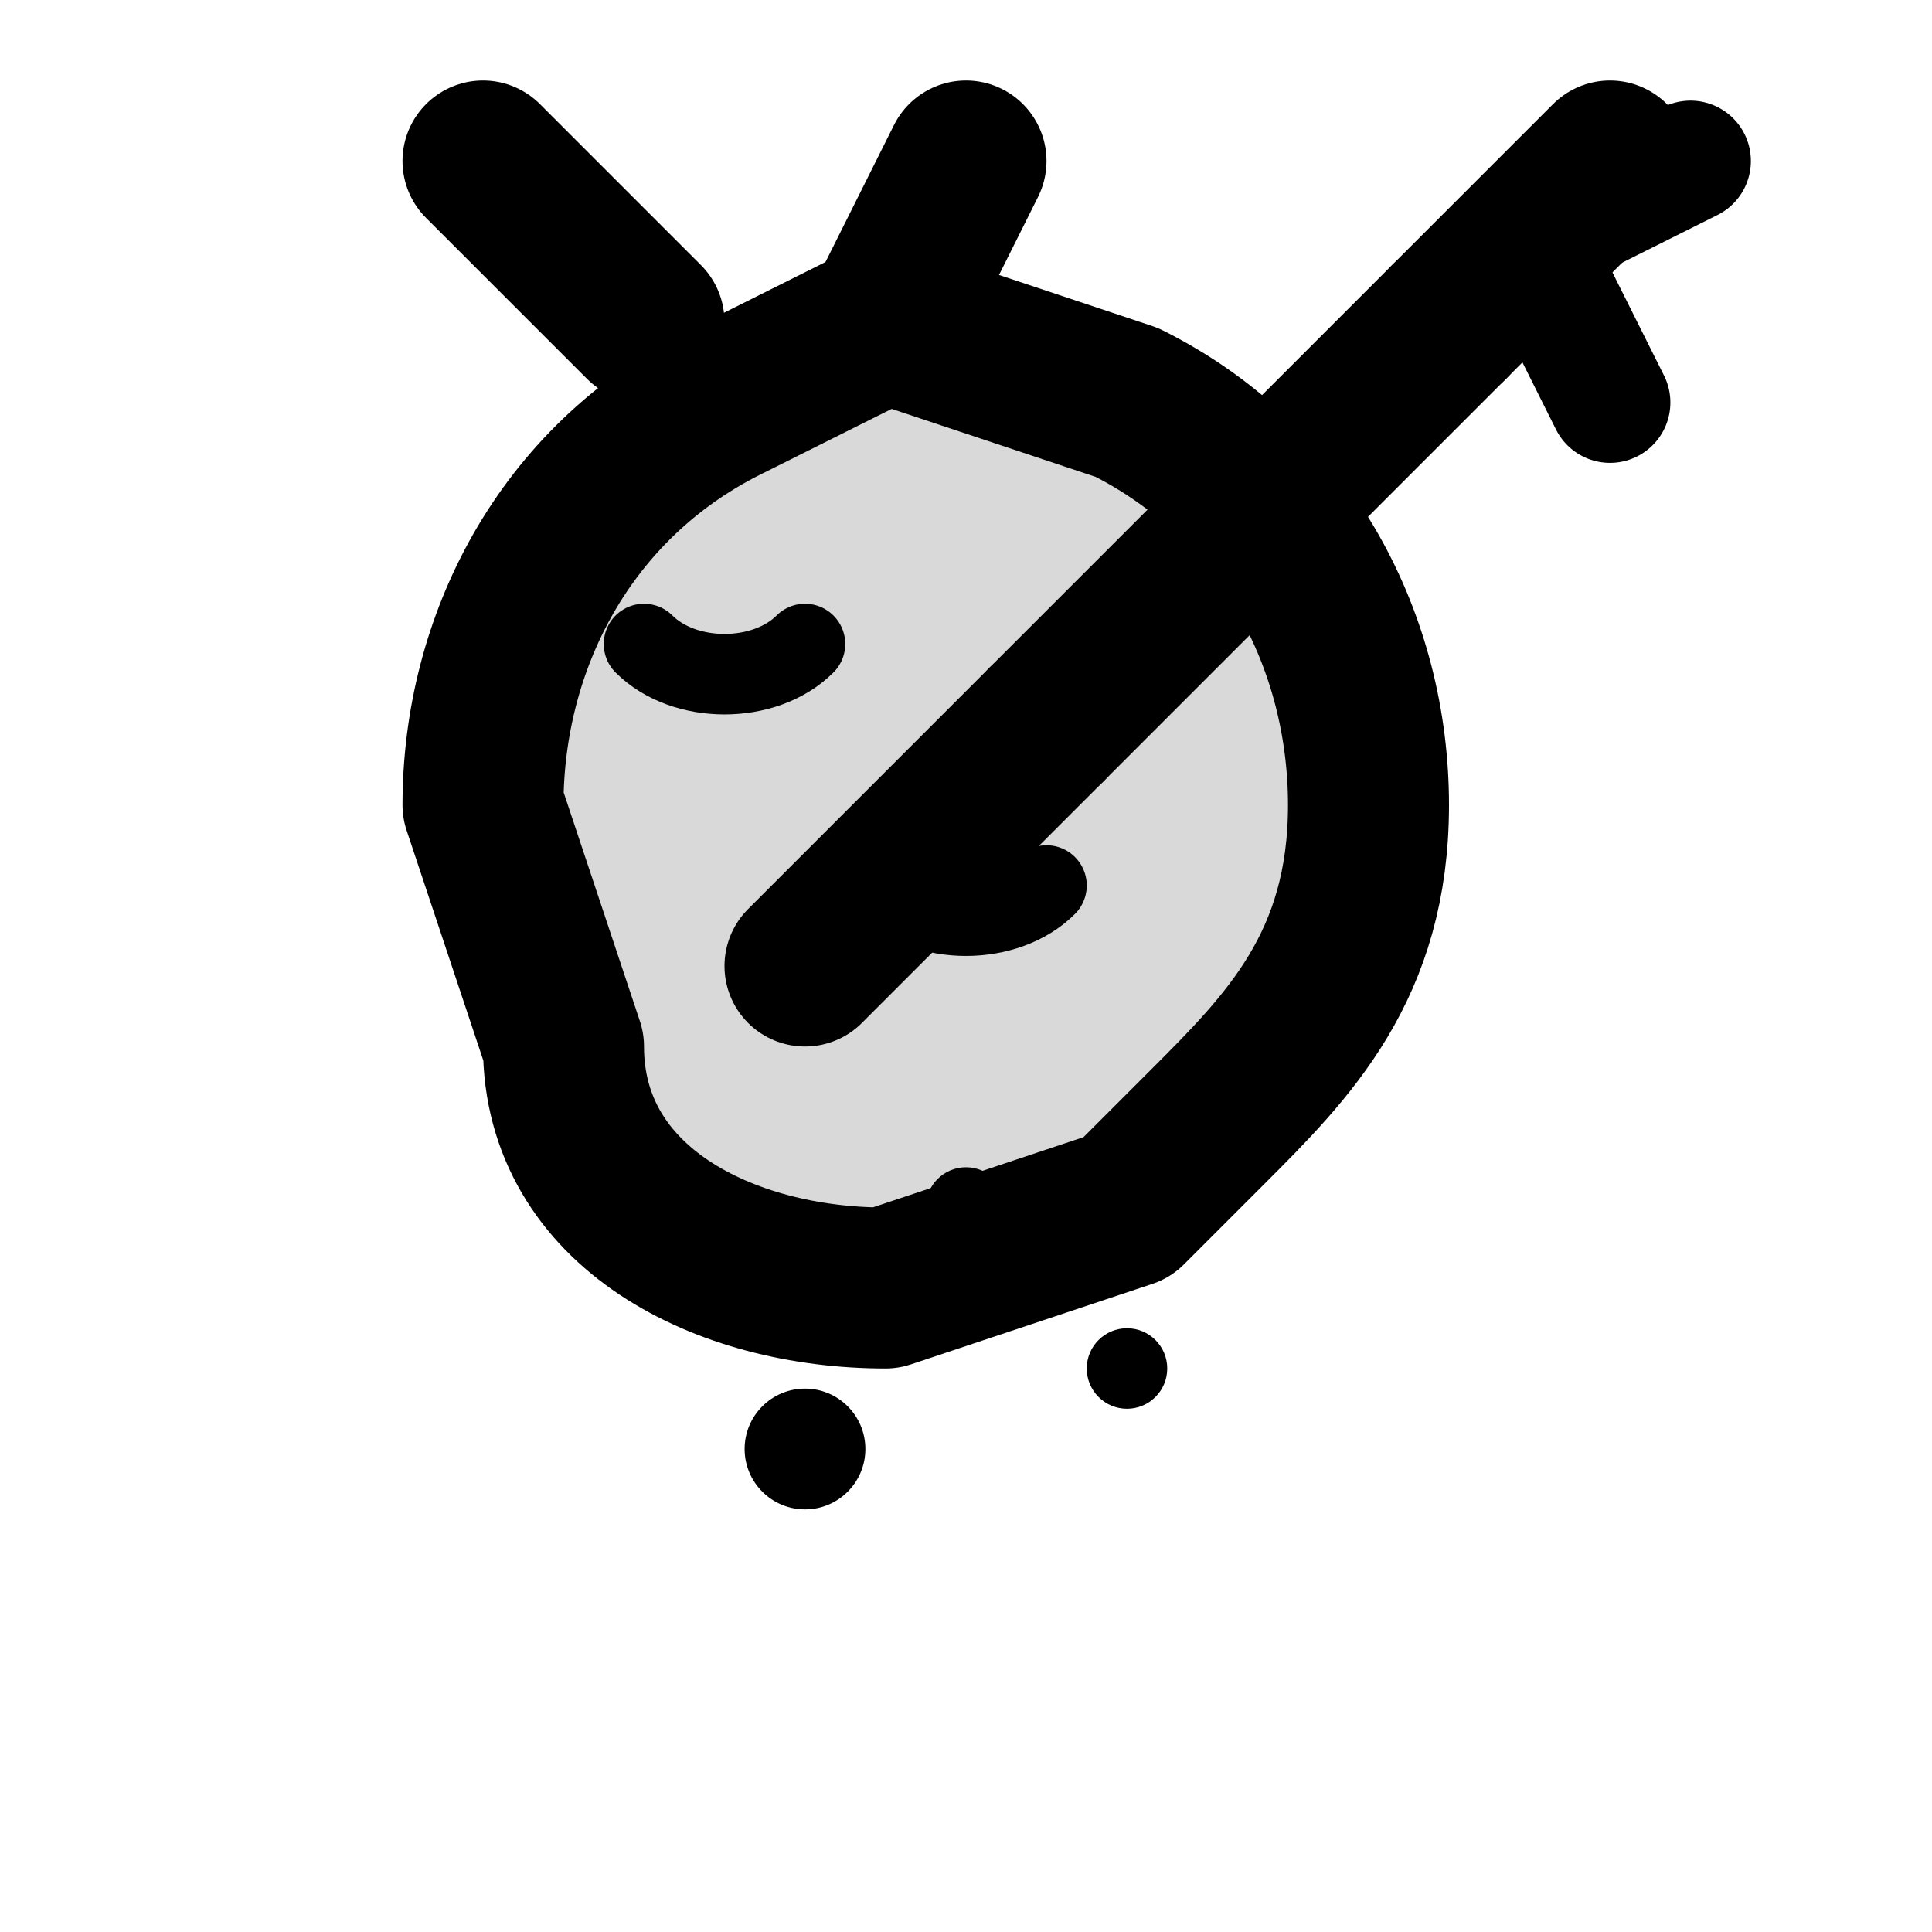
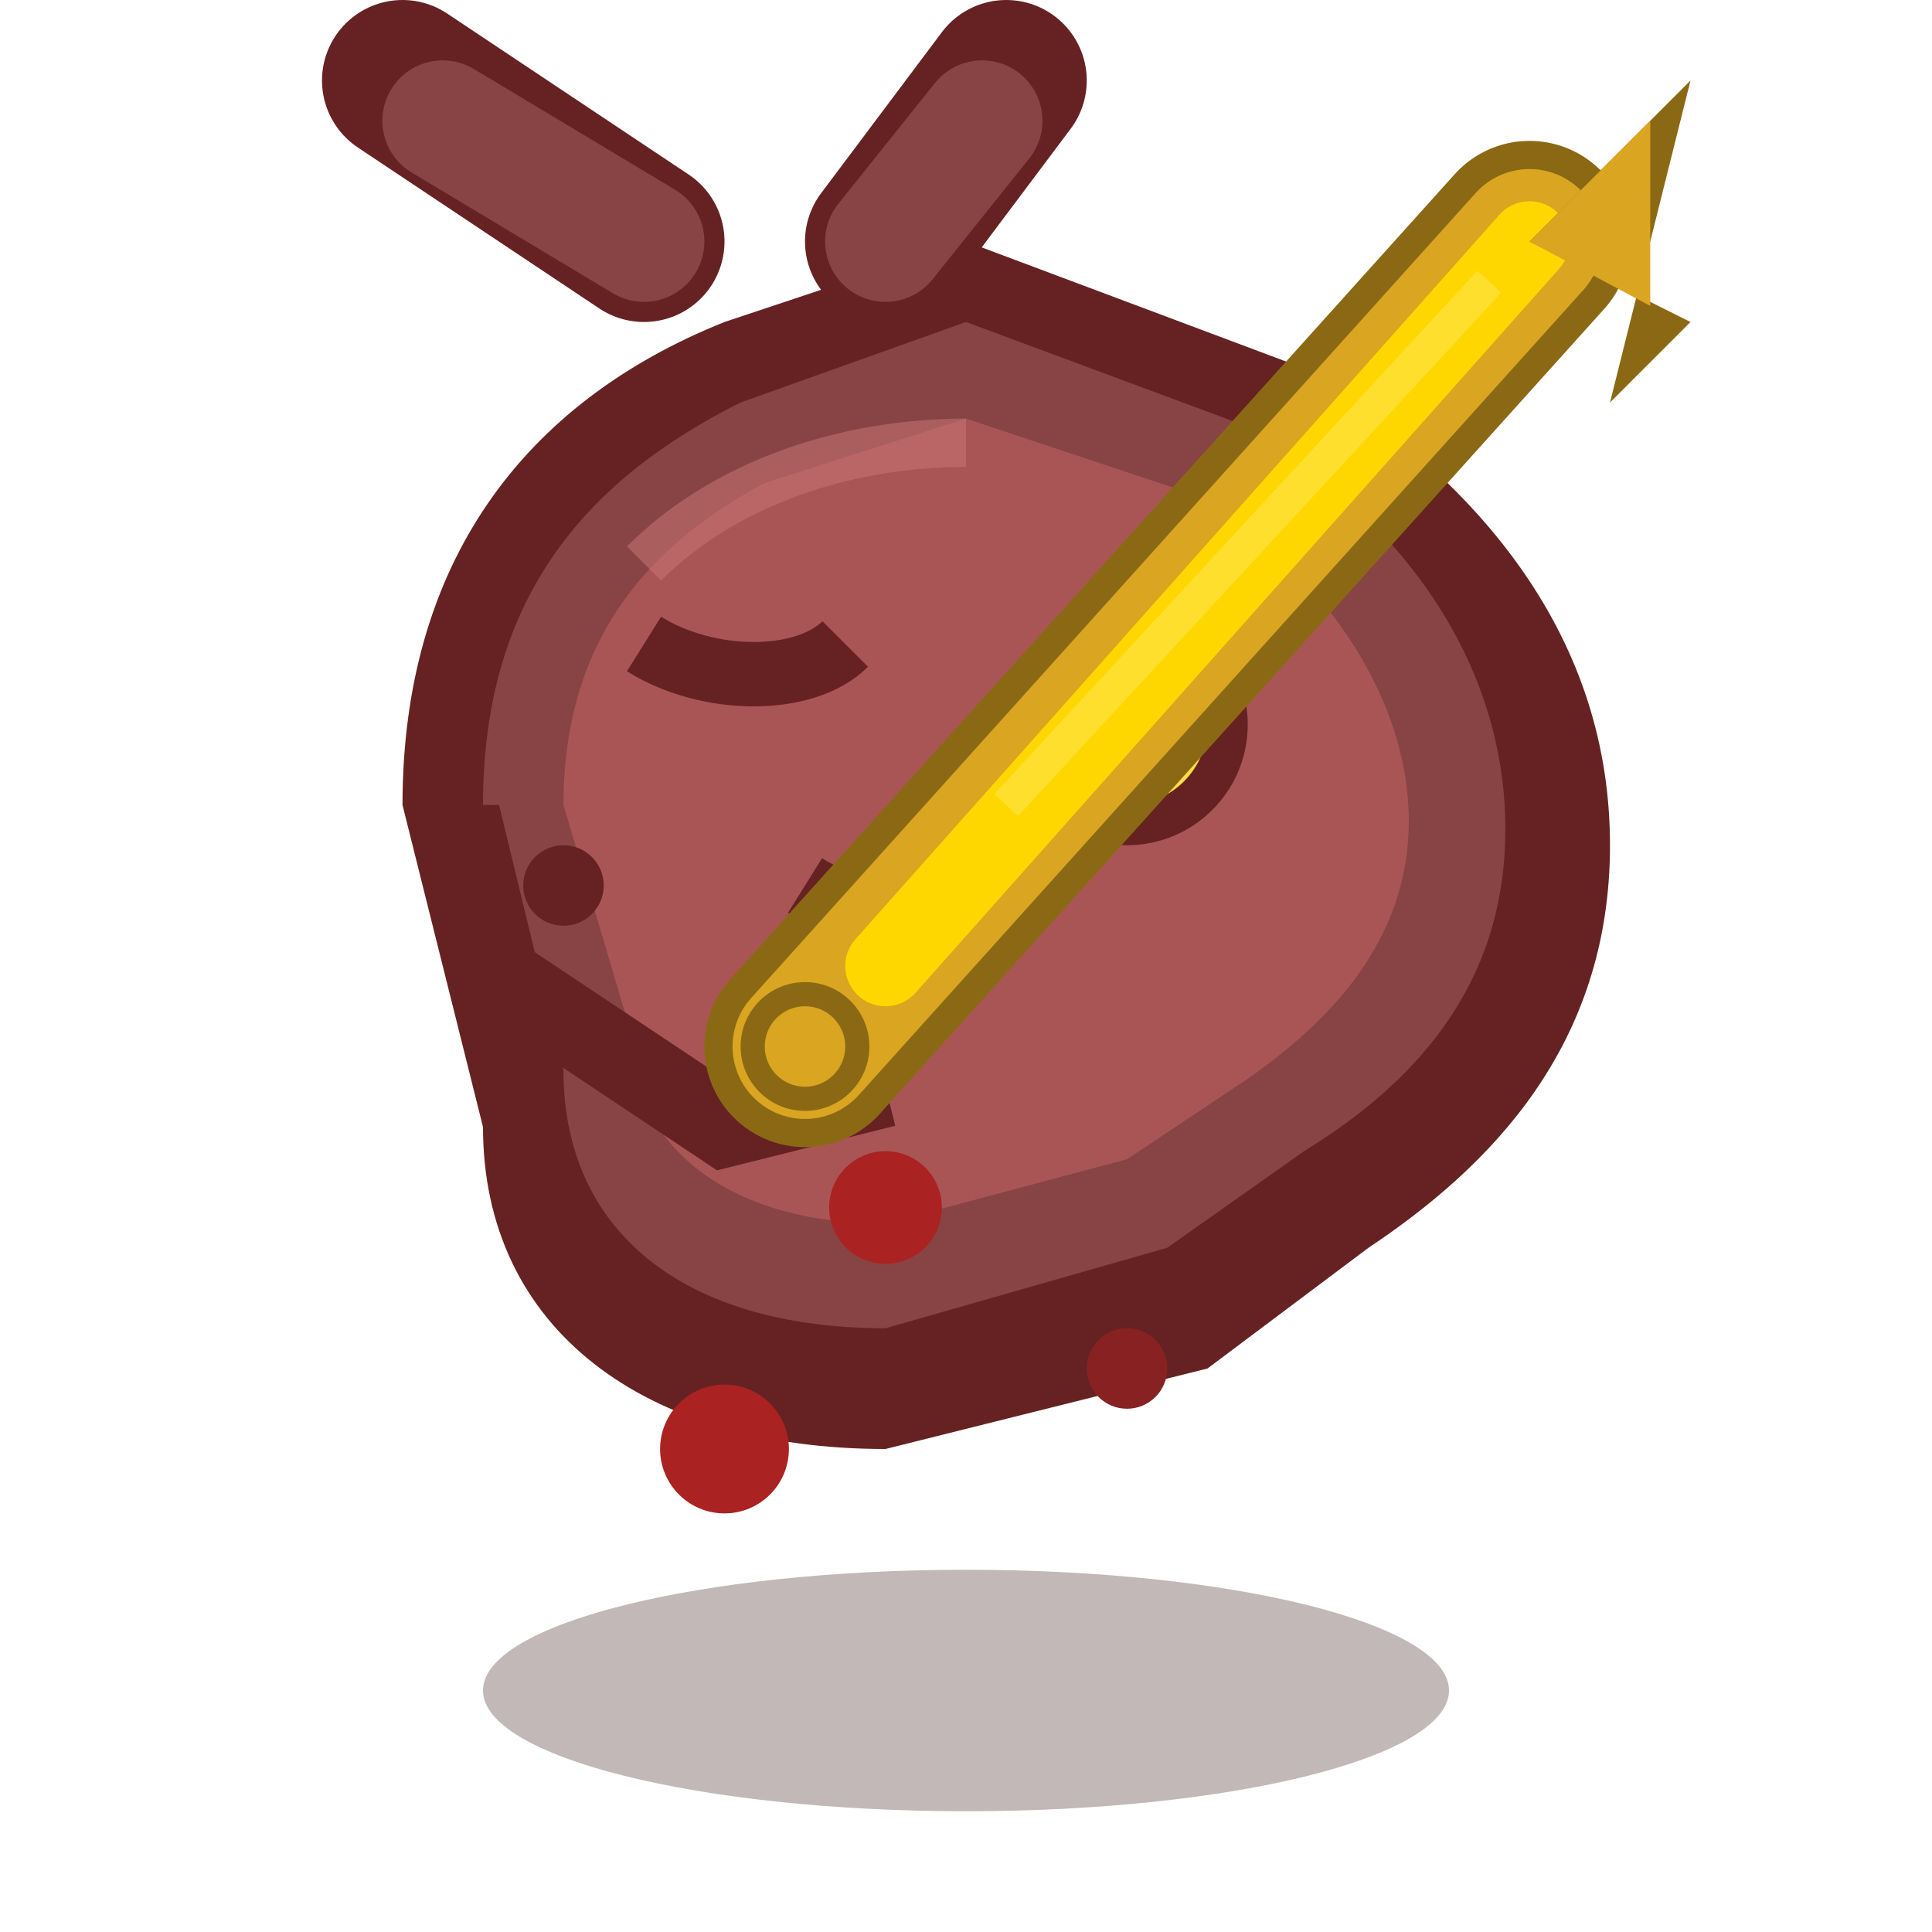
- <svg xmlns="http://www.w3.org/2000/svg" viewBox="0 0 24 24" fill="none">
-   <style>
-     .stroke { stroke: currentColor; stroke-width: 2; stroke-linecap: round; stroke-linejoin: round; fill: none; }
-     .metallic { fill: currentColor; fill-opacity: 0.15; }
-   </style>
-   <path class="stroke metallic" d="M6 10c0-2 1-4 3-5l2-1 3 1c2 1 3 3 3 5 0 2-1 3-2 4l-1 1-3 1c-2 0-4-1-4-3l-1-3z" />
-   <circle cx="13" cy="9" r="1" fill="currentColor" />
-   <path class="stroke" d="M8 4l-2-2M11 4l1-2" />
-   <path class="stroke" d="M8 8c.5.5 1.5.5 2 0M11 11c.5.5 1.5.5 2 0" style="stroke-width: 1;" />
-   <path class="stroke metallic" d="M18 4l-8 8" />
-   <path class="stroke" d="M20 2l-2 2" />
-   <path class="stroke" d="M19 3l2-1M19 3l1 2" style="stroke-width: 1.5;" />
-   <circle cx="12" cy="15" r="0.5" fill="currentColor" />
-   <circle cx="14" cy="17" r="0.5" fill="currentColor" />
-   <circle cx="10" cy="18" r="0.75" fill="currentColor" />
+ <svg xmlns="http://www.w3.org/2000/svg" viewBox="0 0 24 24">
+   <ellipse cx="12" cy="21" rx="6" ry="1.5" fill="#331111" opacity="0.3" />
+   <path d="M5 10c0-3 1.5-5 4-6l3-1 4 1.5c2.5 1.5 4 3.5 4 6 0 2.5-1.5 4-3 5l-2 1.5-4 1c-3 0-5-1.5-5-4l-1-4z" fill="#662222" />
+   <path d="M6 10c0-2.5 1.2-4 3.2-5l2.8-1 3.5 1.3c2 1.2 3.2 3 3.2 5 0 2-1.2 3.2-2.5 4l-1.7 1.2-3.5 1c-2.5 0-4-1.2-4-3.2l-.8-3.3z" fill="#884444" />
+   <path d="M7 10c0-2 1-3.2 2.5-4l2.5-.8 3 1c1.5 1 2.5 2.5 2.5 4 0 1.5-1 2.5-2 3.2l-1.5 1-3 .8c-2 0-3.2-1-3.2-2.5l-.8-2.7z" fill="#aa5555" />
+   <path d="M6 12l3 2 2-.5" fill="none" stroke="#662222" stroke-width="1" />
+   <circle cx="14" cy="9" r="1.5" fill="#662222" />
+   <circle cx="14" cy="9" r="1" fill="#ffdd44" />
+   <ellipse cx="14.2" cy="9" rx="0.4" ry="0.8" fill="#331111" />
+   <path d="M8 3l-3-2" fill="none" stroke="#662222" stroke-width="2" stroke-linecap="round" />
+   <path d="M11 3l1.5-2" fill="none" stroke="#662222" stroke-width="2" stroke-linecap="round" />
+   <path d="M8 3l-2.5-1.5" fill="none" stroke="#884444" stroke-width="1.5" stroke-linecap="round" />
+   <path d="M11 3l1.2-1.5" fill="none" stroke="#884444" stroke-width="1.5" stroke-linecap="round" />
+   <g fill="none" stroke="#662222" stroke-width="0.8">
+     <path d="M8 8c.8.5 2 .5 2.5 0" />
+     <path d="M10 11c.8.5 2 .5 2.5 0" />
+   </g>
+   <circle cx="7" cy="11" r="0.5" fill="#662222" />
+   <path d="M19 3l-9 10" fill="none" stroke="#8b6914" stroke-width="2.5" stroke-linecap="round" />
+   <path d="M19 3l-9 10" fill="none" stroke="#daa520" stroke-width="1.8" stroke-linecap="round" />
+   <path d="M19 3l-8 9" fill="none" stroke="#ffd700" stroke-width="1" stroke-linecap="round" />
+   <path d="M21 1l-2 2 2 1-1 1" fill="#8b6914" />
+   <path d="M20.5 1.5l-1.5 1.5 1.5 .8" fill="#daa520" />
+   <circle cx="10" cy="13" r="0.8" fill="#8b6914" />
+   <circle cx="10" cy="13" r="0.5" fill="#daa520" />
+   <circle cx="11" cy="15" r="0.7" fill="#aa2222" />
+   <circle cx="14" cy="17" r="0.5" fill="#882222" />
+   <circle cx="9" cy="18" r="0.8" fill="#aa2222" />
+   <path d="M8 7c1-1 2.5-1.5 4-1.5" fill="none" stroke="#cc7777" stroke-width="0.6" opacity="0.5" />
+   <path d="M18.5 3.5l-6 6.5" fill="none" stroke="#ffe44d" stroke-width="0.4" opacity="0.6" />
</svg>
